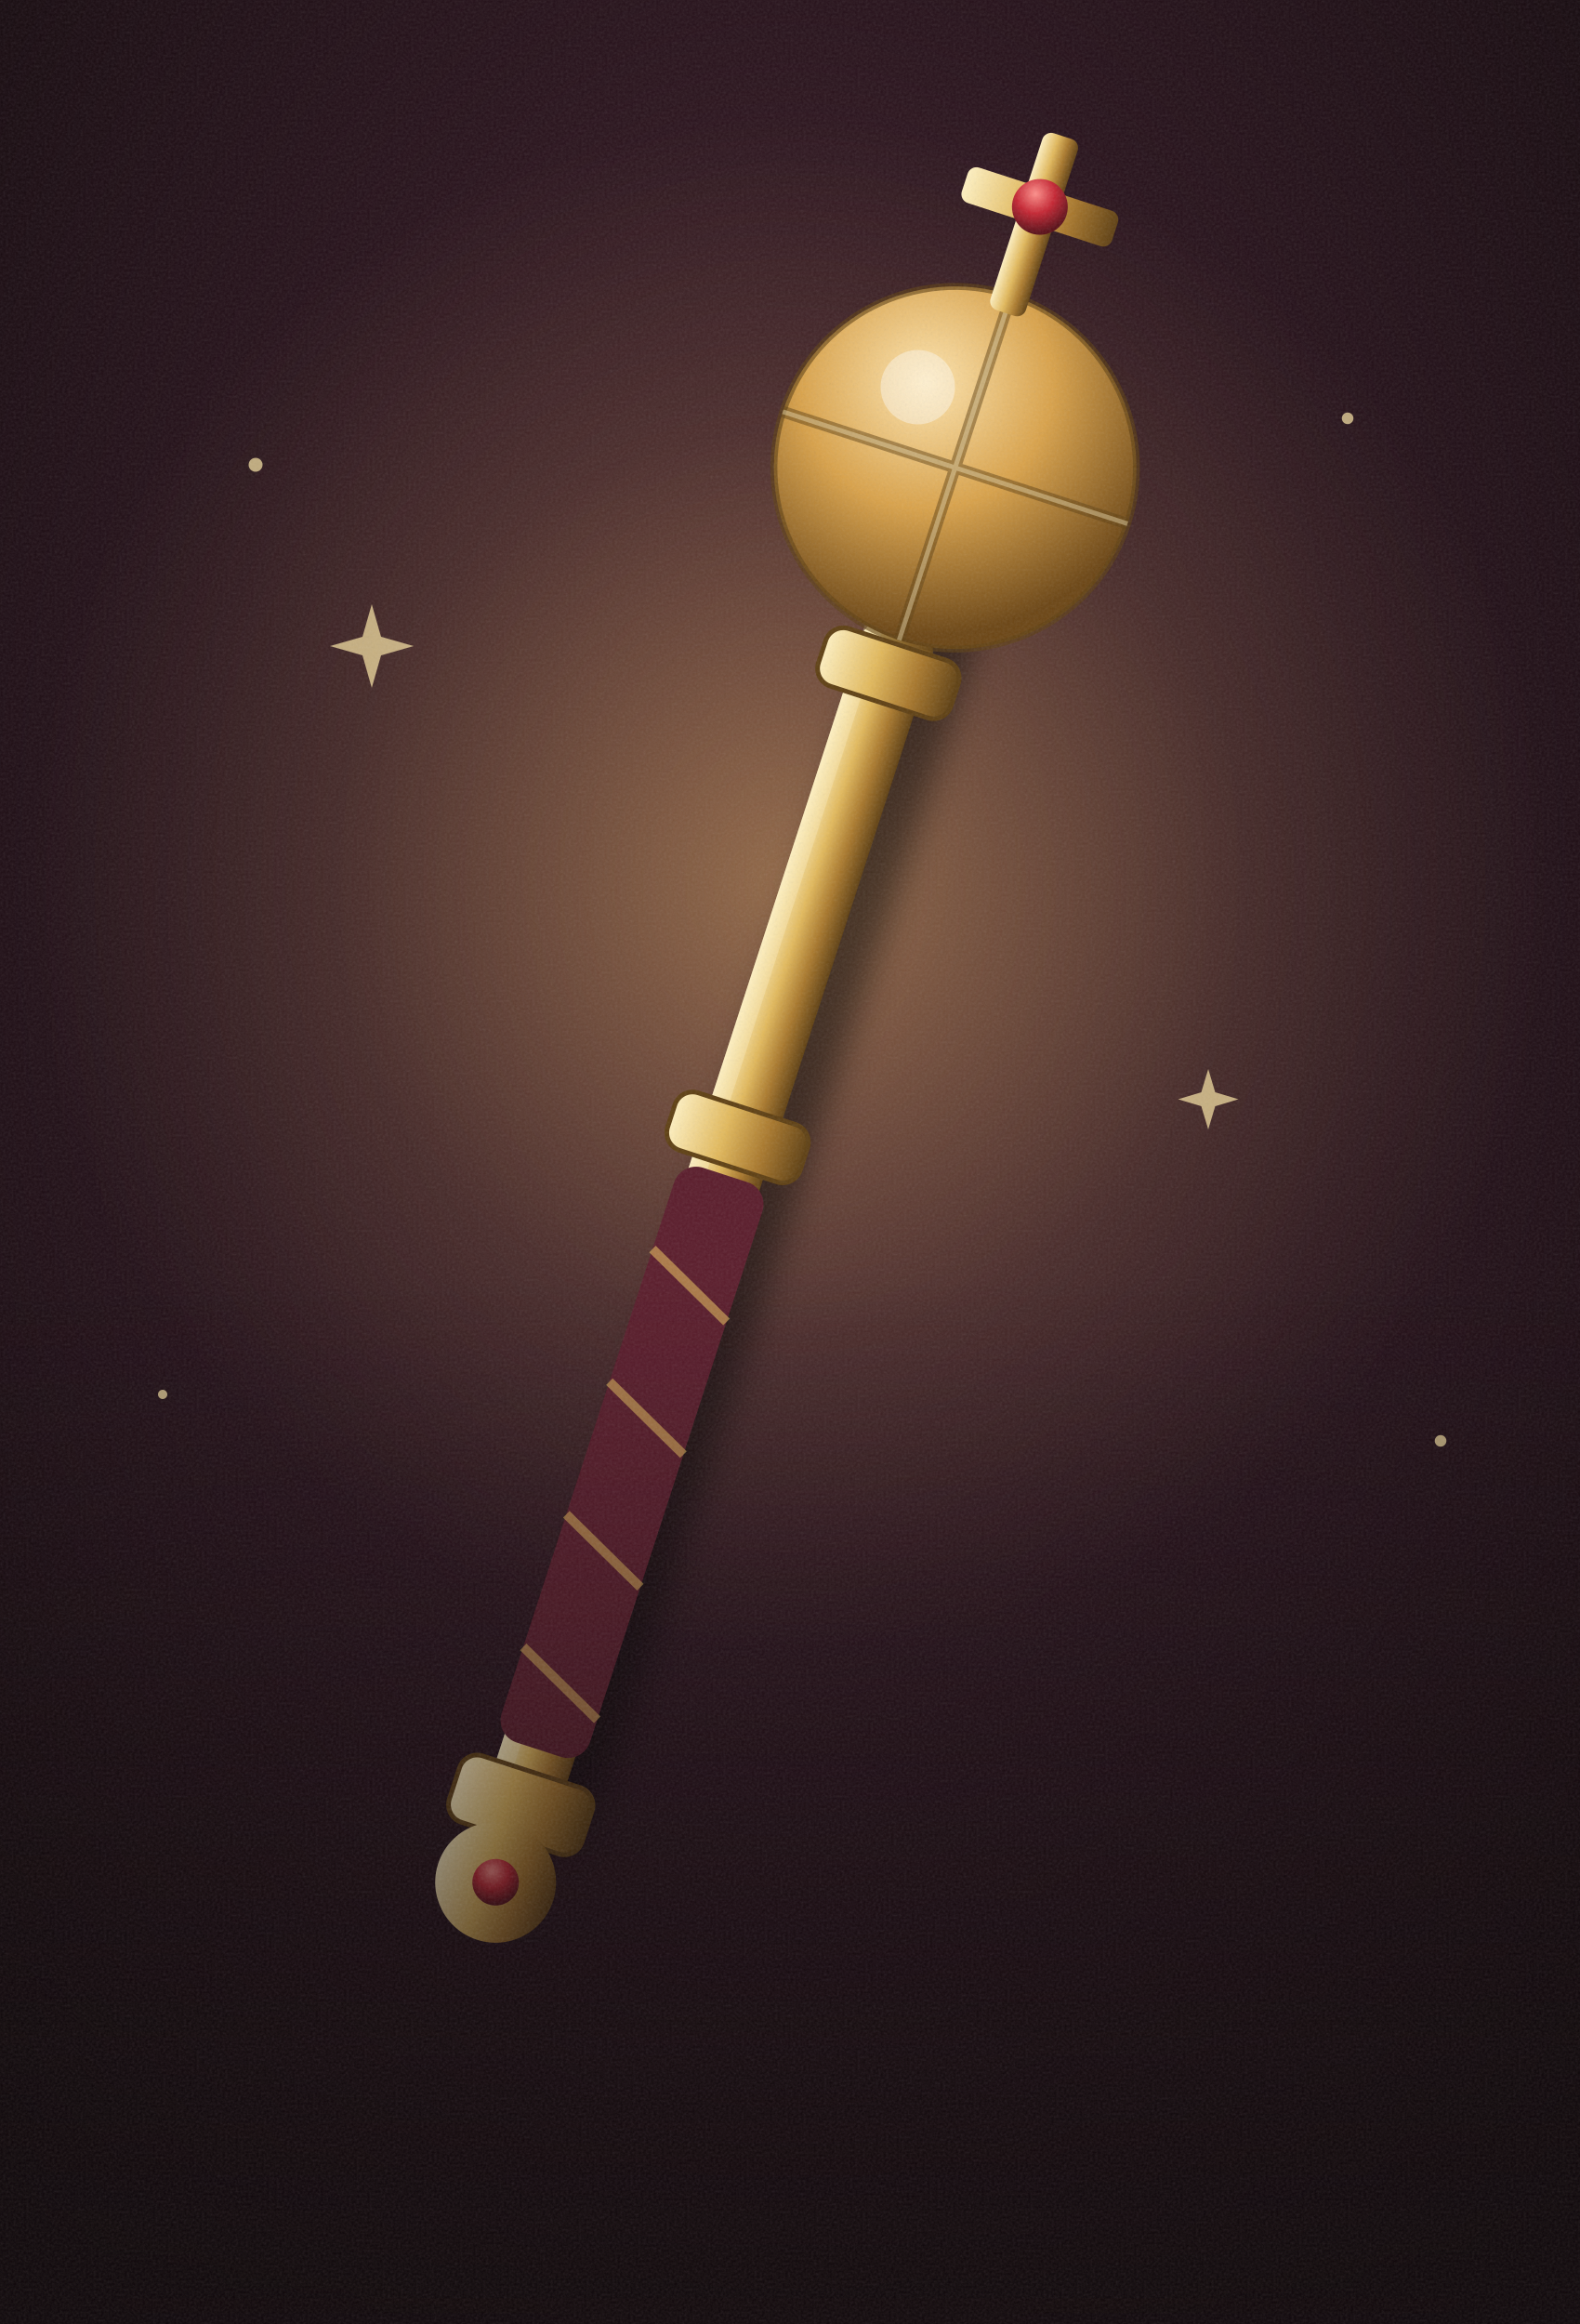
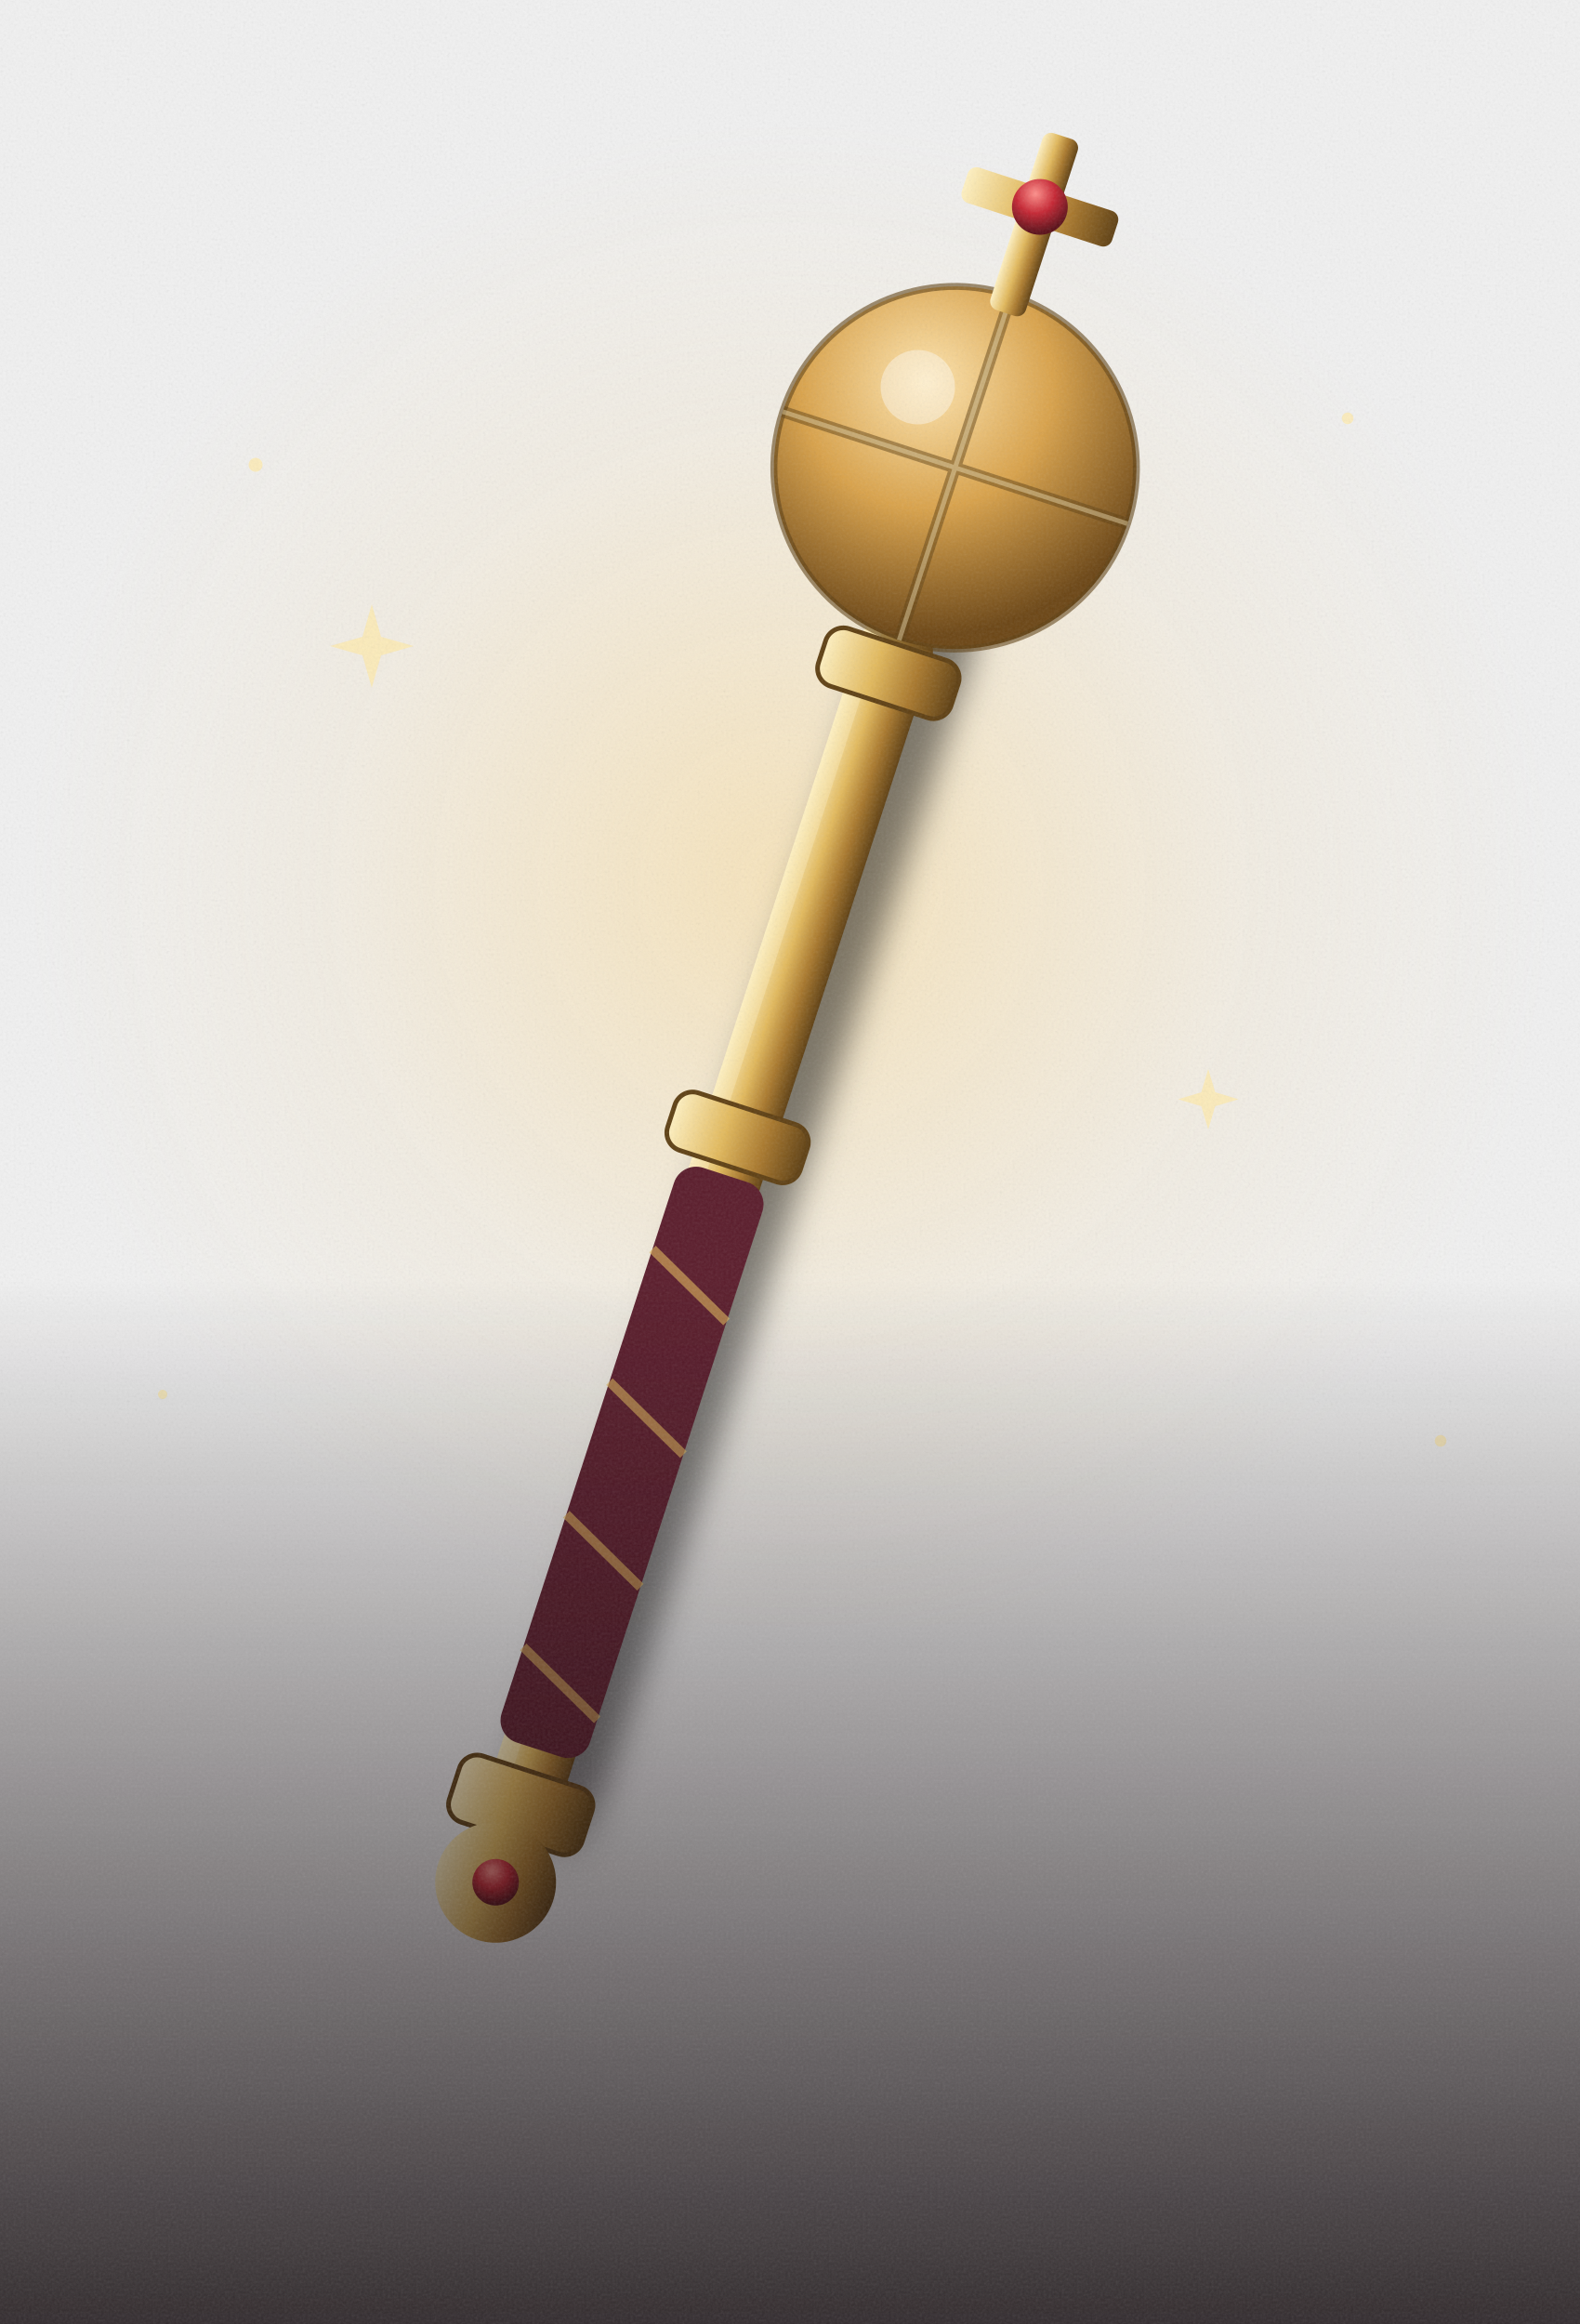
<svg xmlns="http://www.w3.org/2000/svg" viewBox="0 0 680 1000">
  <defs>
    <radialGradient id="ciel" cx="50%" cy="38%" r="75%">
      <stop offset="0" stop-color="#4a2430" />
      <stop offset="0.5" stop-color="#26111a" />
      <stop offset="1" stop-color="#0e0609" />
    </radialGradient>
    <radialGradient id="halo" cx="50%" cy="50%" r="50%">
      <stop offset="0" stop-color="#ffcf6a" stop-opacity="0.4" />
      <stop offset="0.6" stop-color="#ffcf6a" stop-opacity="0.1" />
      <stop offset="1" stop-color="#ffcf6a" stop-opacity="0" />
    </radialGradient>
    <linearGradient id="or" x1="0" y1="0" x2="1" y2="0">
      <stop offset="0" stop-color="#fff1c2" />
      <stop offset="0.4" stop-color="#e2b95c" />
      <stop offset="0.7" stop-color="#a9782c" />
      <stop offset="1" stop-color="#5e3f12" />
    </linearGradient>
    <radialGradient id="globe" cx="35%" cy="30%" r="70%">
      <stop offset="0" stop-color="#ffe6b0" />
      <stop offset="0.5" stop-color="#d9a24a" />
      <stop offset="1" stop-color="#6b4514" />
    </radialGradient>
    <radialGradient id="rubis" cx="35%" cy="30%" r="70%">
      <stop offset="0" stop-color="#ff8f8a" />
      <stop offset="0.5" stop-color="#c62633" />
      <stop offset="1" stop-color="#5a0f18" />
    </radialGradient>
    <linearGradient id="voile" x1="0" y1="0" x2="0" y2="1">
      <stop offset="0.55" stop-color="#0e0609" stop-opacity="0" />
      <stop offset="1" stop-color="#0e0609" stop-opacity="0.85" />
    </linearGradient>
    <filter id="grain" x="0" y="0" width="100%" height="100%">
      <feTurbulence type="fractalNoise" baseFrequency="0.9" numOctaves="2" seed="47" />
      <feColorMatrix type="saturate" values="0" />
      <feComponentTransfer>
        <feFuncA type="linear" slope="0.12" />
      </feComponentTransfer>
    </filter>
    <filter id="flou">
      <feGaussianBlur stdDeviation="10" />
    </filter>
  </defs>
-   <rect width="680" height="1000" fill="url(#ciel)" />
  <circle cx="340" cy="380" r="330" fill="url(#halo)" />
  <g transform="translate(340 420) rotate(18)">
    <rect x="-8" y="-180" width="40" height="560" rx="14" fill="#050203" opacity="0.5" filter="url(#flou)" />
    <rect x="-16" y="-160" width="32" height="560" rx="12" fill="url(#or)" />
    <rect x="-16" y="-160" width="8" height="560" rx="4" fill="#fff1c2" opacity="0.35" />
    <g fill="url(#or)" stroke="#5e3f12" stroke-width="2">
      <rect x="-30" y="-150" width="60" height="26" rx="8" />
      <rect x="-30" y="60" width="60" height="26" rx="8" />
      <rect x="-30" y="360" width="60" height="30" rx="8" />
    </g>
    <rect x="-20" y="90" width="40" height="260" rx="10" fill="#5a1c2b" />
    <g stroke="#e2b95c" stroke-width="4" opacity="0.6">
      <line x1="-20" y1="130" x2="20" y2="150" />
      <line x1="-20" y1="190" x2="20" y2="210" />
      <line x1="-20" y1="250" x2="20" y2="270" />
      <line x1="-20" y1="310" x2="20" y2="330" />
    </g>
    <circle cx="0" cy="-230" r="78" fill="url(#globe)" />
    <circle cx="0" cy="-230" r="78" fill="none" stroke="#5e3f12" stroke-width="3" opacity="0.6" />
    <path d="M-78 -230 L78 -230 M0 -308 L0 -152" stroke="#5e3f12" stroke-width="5" opacity="0.5" />
    <path d="M-78 -230 L78 -230 M0 -308 L0 -152" stroke="#fff1c2" stroke-width="2" opacity="0.4" />
    <circle cx="-26" cy="-258" r="16" fill="#ffffff" opacity="0.4" />
    <rect x="-8" y="-380" width="16" height="80" rx="4" fill="url(#or)" />
    <rect x="-34" y="-356" width="68" height="16" rx="4" fill="url(#or)" />
    <circle cx="0" cy="-348" r="12" fill="url(#rubis)" />
    <circle cx="0" cy="410" r="26" fill="url(#or)" />
    <circle cx="0" cy="410" r="10" fill="url(#rubis)" />
  </g>
  <g fill="#ffe9a8" opacity="0.7">
    <circle cx="110" cy="200" r="3" />
    <circle cx="580" cy="180" r="2.5" />
    <circle cx="70" cy="600" r="2" />
    <circle cx="620" cy="620" r="2.5" />
    <path d="M160 260 L164 274 L178 278 L164 282 L160 296 L156 282 L142 278 L156 274 Z" />
    <path d="M520 460 L523 470 L533 473 L523 476 L520 486 L517 476 L507 473 L517 470 Z" />
  </g>
  <rect width="680" height="1000" fill="url(#voile)" />
  <rect width="680" height="1000" filter="url(#grain)" />
</svg>
